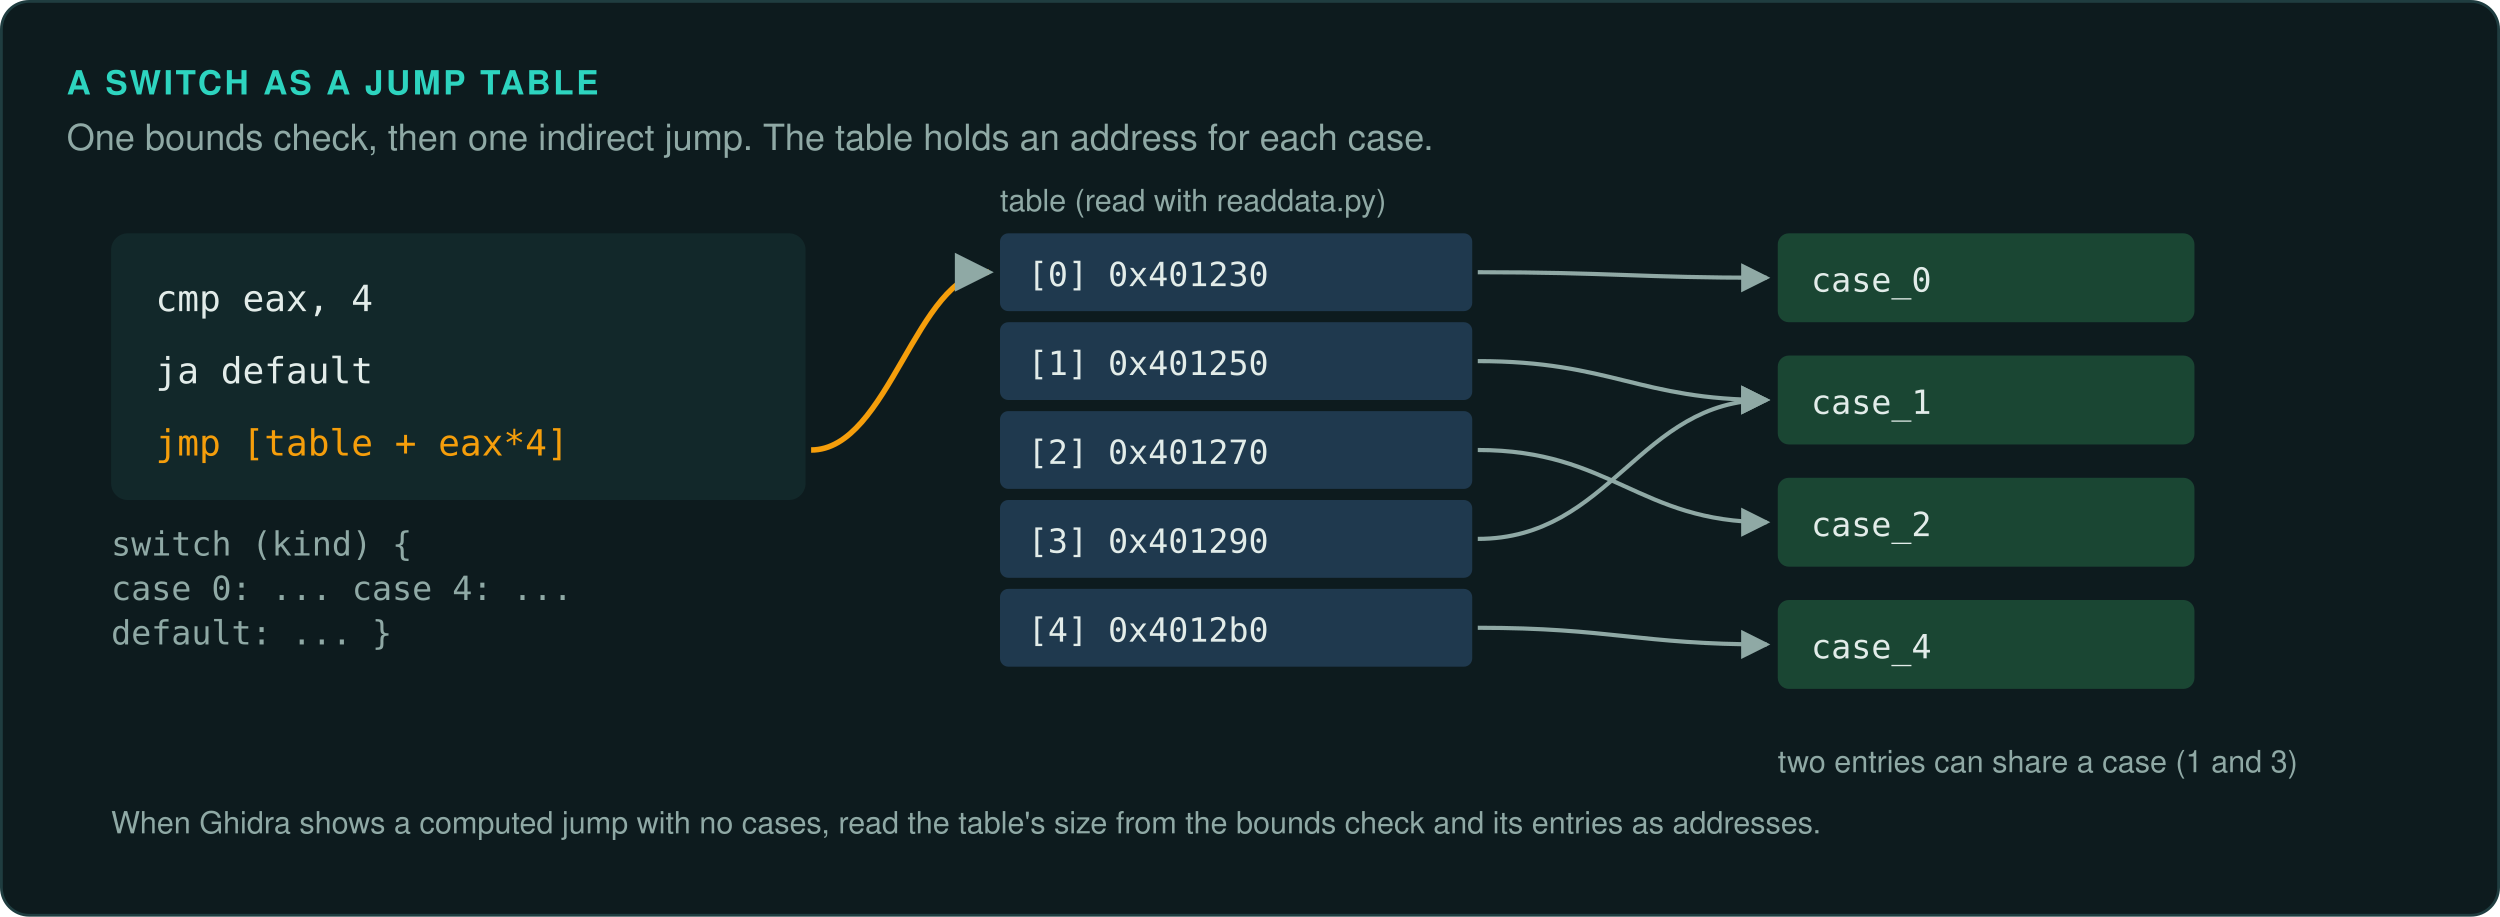
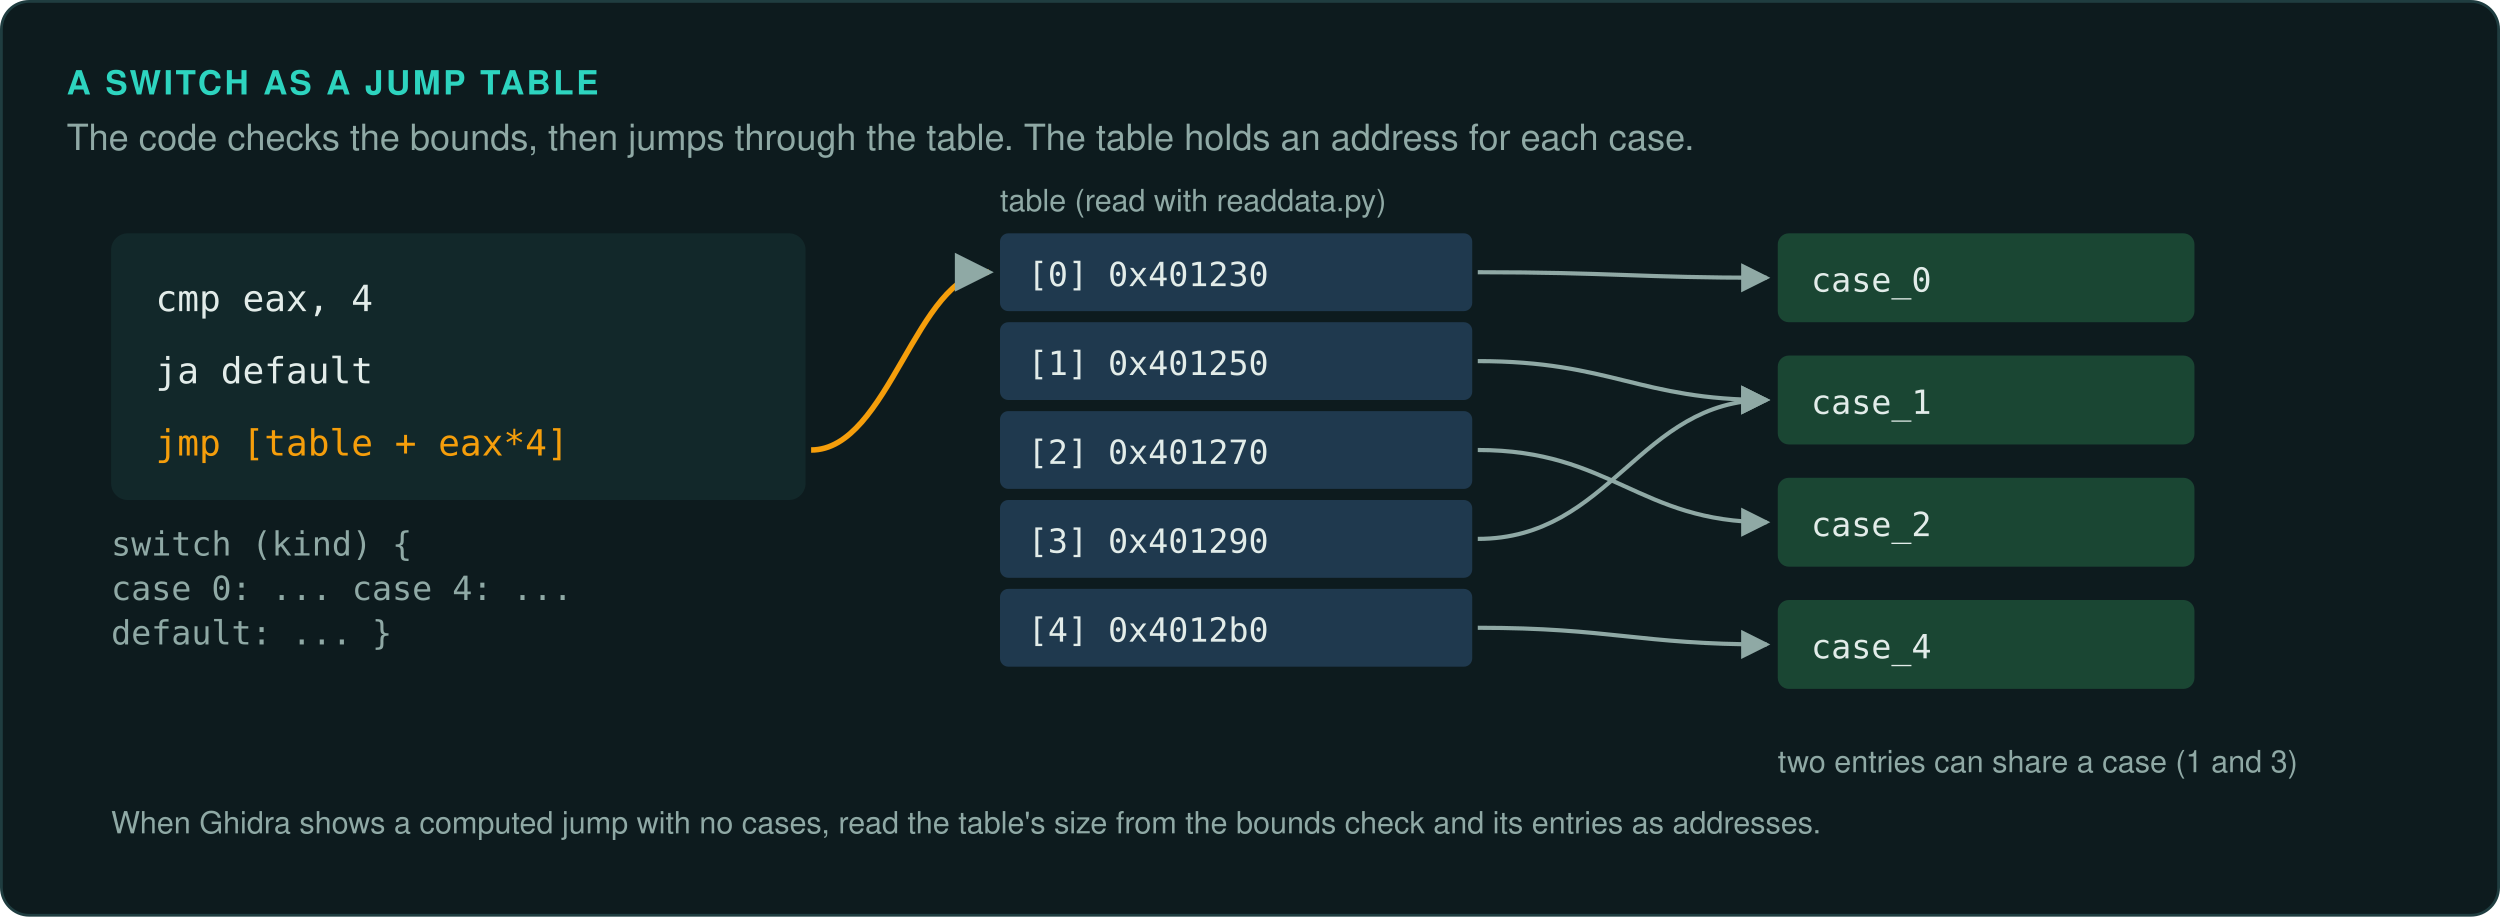
<svg xmlns="http://www.w3.org/2000/svg" width="900" height="330" viewBox="0 0 900 330" role="img" aria-label="A switch statement compiled to a jump table: a bounds check, then an indirect jump through a table of addresses">
  <rect x="0.5" y="0.5" width="899" height="329" rx="10" fill="#0d1b1e" stroke="#1f3d40" />
  <defs>
    <marker id="arrow" viewBox="0 0 8 8" refX="7" refY="4" markerWidth="7" markerHeight="7" orient="auto">
      <path d="M0 0L8 4L0 8z" fill="#8fa9a5" />
    </marker>
  </defs>
  <text x="24.0" y="34.0" font-family="ui-sans-serif, -apple-system, 'Segoe UI', Helvetica, Arial, sans-serif" font-size="12" font-weight="600" fill="#2dd4bf" text-anchor="start" letter-spacing="0.08em">A SWITCH AS A JUMP TABLE</text>
-   <text x="24.0" y="54.0" font-family="ui-sans-serif, -apple-system, 'Segoe UI', Helvetica, Arial, sans-serif" font-size="13" font-weight="400" fill="#8fa9a5" text-anchor="start">One bounds check, then one indirect jump. The table holds an address for each case.</text>
+   <text x="24.0" y="54.0" font-family="ui-sans-serif, -apple-system, 'Segoe UI', Helvetica, Arial, sans-serif" font-size="13" font-weight="400" fill="#8fa9a5" text-anchor="start">The code checks the bounds, then jumps through the table. The table holds an address for each case.</text>
  <rect x="40.0" y="84.0" width="250.0" height="96.0" rx="6" fill="#12282a" stroke="none" />
  <text x="56.0" y="112.0" font-family="ui-monospace, SFMono-Regular, Menlo, Consolas, monospace" font-size="13" font-weight="400" fill="#e2ece9" text-anchor="start">cmp   eax, 4</text>
  <text x="56.0" y="138.0" font-family="ui-monospace, SFMono-Regular, Menlo, Consolas, monospace" font-size="13" font-weight="400" fill="#e2ece9" text-anchor="start">ja    default</text>
  <text x="56.0" y="164.0" font-family="ui-monospace, SFMono-Regular, Menlo, Consolas, monospace" font-size="13" font-weight="400" fill="#f59e0b" text-anchor="start">jmp   [table + eax*4]</text>
  <text x="40.0" y="200.0" font-family="ui-monospace, SFMono-Regular, Menlo, Consolas, monospace" font-size="12" font-weight="400" fill="#8fa9a5" text-anchor="start">switch (kind) {</text>
  <text x="40.0" y="216.0" font-family="ui-monospace, SFMono-Regular, Menlo, Consolas, monospace" font-size="12" font-weight="400" fill="#8fa9a5" text-anchor="start">  case 0: ... case 4: ...</text>
  <text x="40.0" y="232.0" font-family="ui-monospace, SFMono-Regular, Menlo, Consolas, monospace" font-size="12" font-weight="400" fill="#8fa9a5" text-anchor="start">  default: ... }</text>
  <text x="360.0" y="76.0" font-family="ui-sans-serif, -apple-system, 'Segoe UI', Helvetica, Arial, sans-serif" font-size="11" font-weight="400" fill="#8fa9a5" text-anchor="start">table (read with readdata.py)</text>
  <rect x="360.0" y="84.0" width="170.0" height="28.0" rx="3" fill="#60a5fa" stroke="none" fill-opacity="0.22" />
  <text x="370.0" y="103.0" font-family="ui-monospace, SFMono-Regular, Menlo, Consolas, monospace" font-size="12" font-weight="400" fill="#e2ece9" text-anchor="start">[0]  0x401230</text>
  <rect x="360.0" y="116.0" width="170.0" height="28.0" rx="3" fill="#60a5fa" stroke="none" fill-opacity="0.22" />
  <text x="370.0" y="135.0" font-family="ui-monospace, SFMono-Regular, Menlo, Consolas, monospace" font-size="12" font-weight="400" fill="#e2ece9" text-anchor="start">[1]  0x401250</text>
  <rect x="360.0" y="148.0" width="170.0" height="28.0" rx="3" fill="#60a5fa" stroke="none" fill-opacity="0.22" />
  <text x="370.0" y="167.0" font-family="ui-monospace, SFMono-Regular, Menlo, Consolas, monospace" font-size="12" font-weight="400" fill="#e2ece9" text-anchor="start">[2]  0x401270</text>
  <rect x="360.0" y="180.0" width="170.0" height="28.0" rx="3" fill="#60a5fa" stroke="none" fill-opacity="0.22" />
  <text x="370.0" y="199.0" font-family="ui-monospace, SFMono-Regular, Menlo, Consolas, monospace" font-size="12" font-weight="400" fill="#e2ece9" text-anchor="start">[3]  0x401290</text>
  <rect x="360.0" y="212.0" width="170.0" height="28.0" rx="3" fill="#60a5fa" stroke="none" fill-opacity="0.22" />
  <text x="370.0" y="231.0" font-family="ui-monospace, SFMono-Regular, Menlo, Consolas, monospace" font-size="12" font-weight="400" fill="#e2ece9" text-anchor="start">[4]  0x4012b0</text>
  <path d="M292 162C320 162 330 98 356 98" fill="none" stroke="#f59e0b" stroke-width="2" marker-end="url(#arrow)" />
  <rect x="640.0" y="84.0" width="150.0" height="32.0" rx="4" fill="#4ade80" stroke="none" fill-opacity="0.22" />
  <text x="652.0" y="105.0" font-family="ui-monospace, SFMono-Regular, Menlo, Consolas, monospace" font-size="12" font-weight="400" fill="#e2ece9" text-anchor="start">case_0</text>
  <rect x="640.0" y="128.0" width="150.0" height="32.0" rx="4" fill="#4ade80" stroke="none" fill-opacity="0.22" />
  <text x="652.0" y="149.0" font-family="ui-monospace, SFMono-Regular, Menlo, Consolas, monospace" font-size="12" font-weight="400" fill="#e2ece9" text-anchor="start">case_1</text>
  <rect x="640.0" y="172.0" width="150.0" height="32.0" rx="4" fill="#4ade80" stroke="none" fill-opacity="0.22" />
  <text x="652.0" y="193.0" font-family="ui-monospace, SFMono-Regular, Menlo, Consolas, monospace" font-size="12" font-weight="400" fill="#e2ece9" text-anchor="start">case_2</text>
  <rect x="640.0" y="216.0" width="150.0" height="32.0" rx="4" fill="#4ade80" stroke="none" fill-opacity="0.22" />
  <text x="652.0" y="237.0" font-family="ui-monospace, SFMono-Regular, Menlo, Consolas, monospace" font-size="12" font-weight="400" fill="#e2ece9" text-anchor="start">case_4</text>
  <path d="M532 98C580 98 590 100 636 100" fill="none" stroke="#8fa9a5" stroke-width="1.5" marker-end="url(#arrow)" />
  <path d="M532 130C580 130 590 144 636 144" fill="none" stroke="#8fa9a5" stroke-width="1.5" marker-end="url(#arrow)" />
  <path d="M532 162C580 162 590 188 636 188" fill="none" stroke="#8fa9a5" stroke-width="1.5" marker-end="url(#arrow)" />
  <path d="M532 194C580 194 590 144 636 144" fill="none" stroke="#8fa9a5" stroke-width="1.5" marker-end="url(#arrow)" />
  <path d="M532 226C580 226 590 232 636 232" fill="none" stroke="#8fa9a5" stroke-width="1.5" marker-end="url(#arrow)" />
  <text x="640.0" y="278.0" font-family="ui-sans-serif, -apple-system, 'Segoe UI', Helvetica, Arial, sans-serif" font-size="11" font-weight="400" fill="#8fa9a5" text-anchor="start">two entries can share a case (1 and 3)</text>
  <text x="40.0" y="300.0" font-family="ui-sans-serif, -apple-system, 'Segoe UI', Helvetica, Arial, sans-serif" font-size="11" font-weight="400" fill="#8fa9a5" text-anchor="start">When Ghidra shows a computed jump with no cases, read the table's size from the bounds check and its entries as addresses.</text>
</svg>
